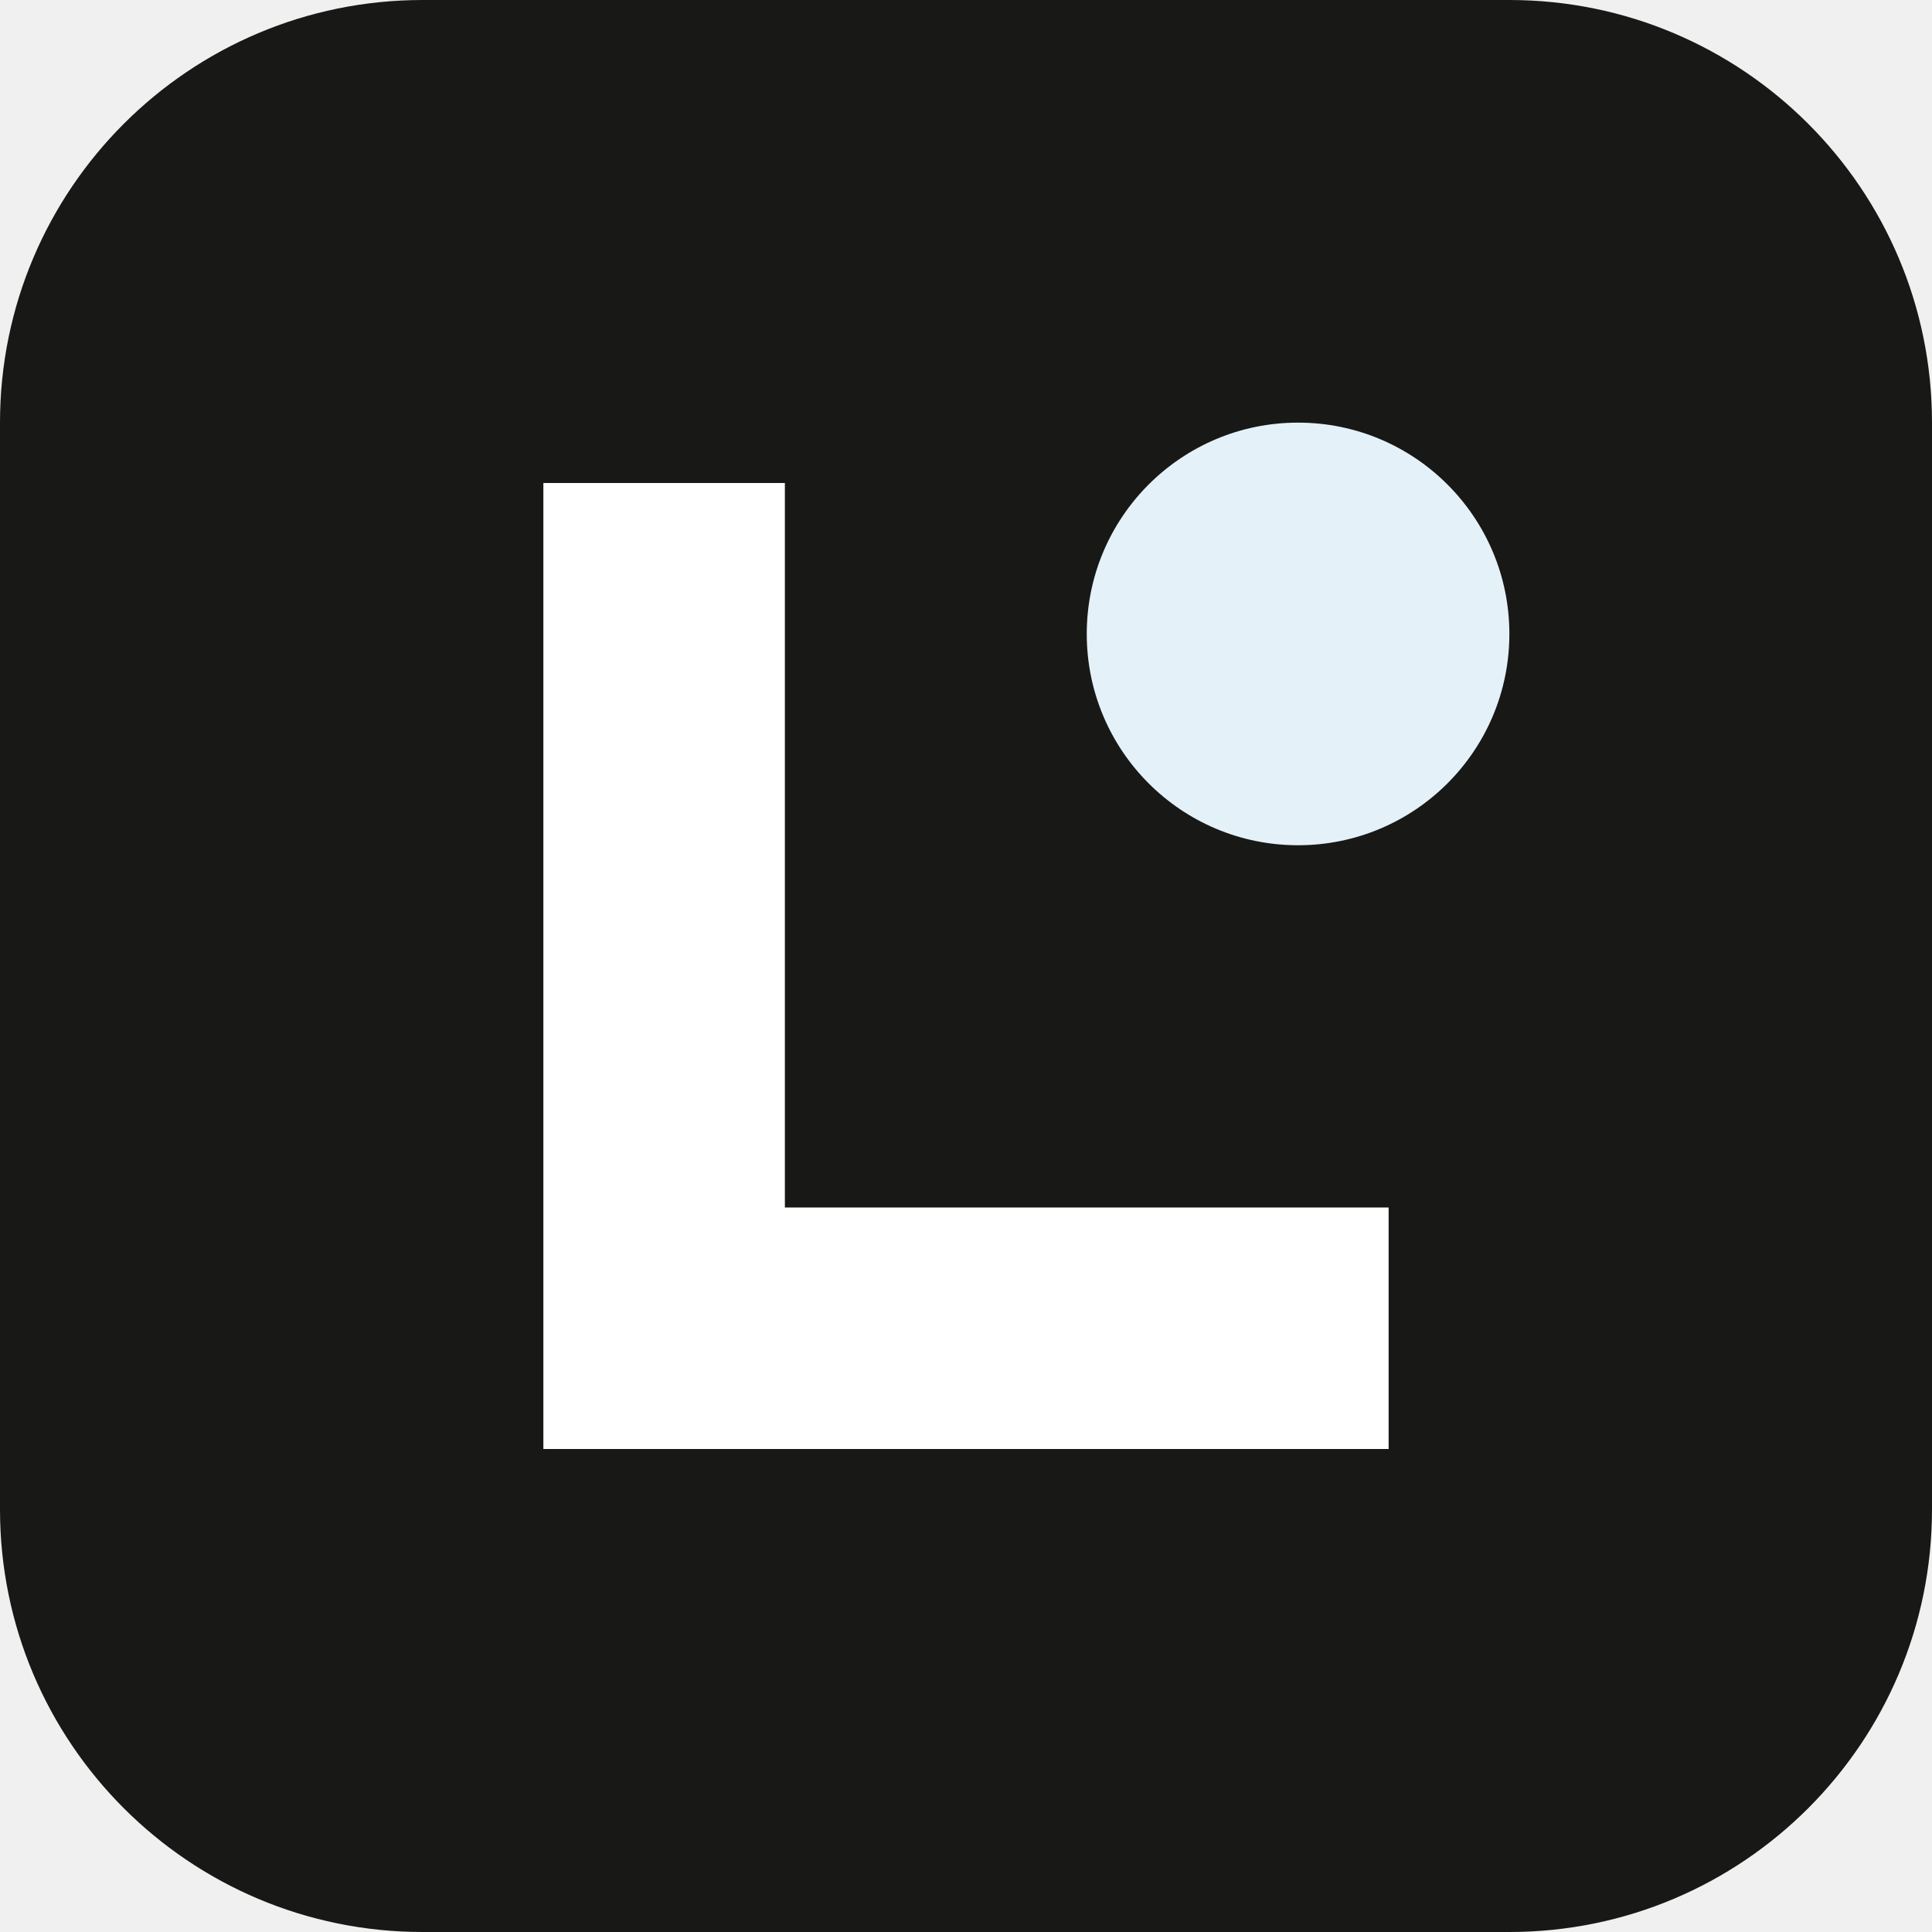
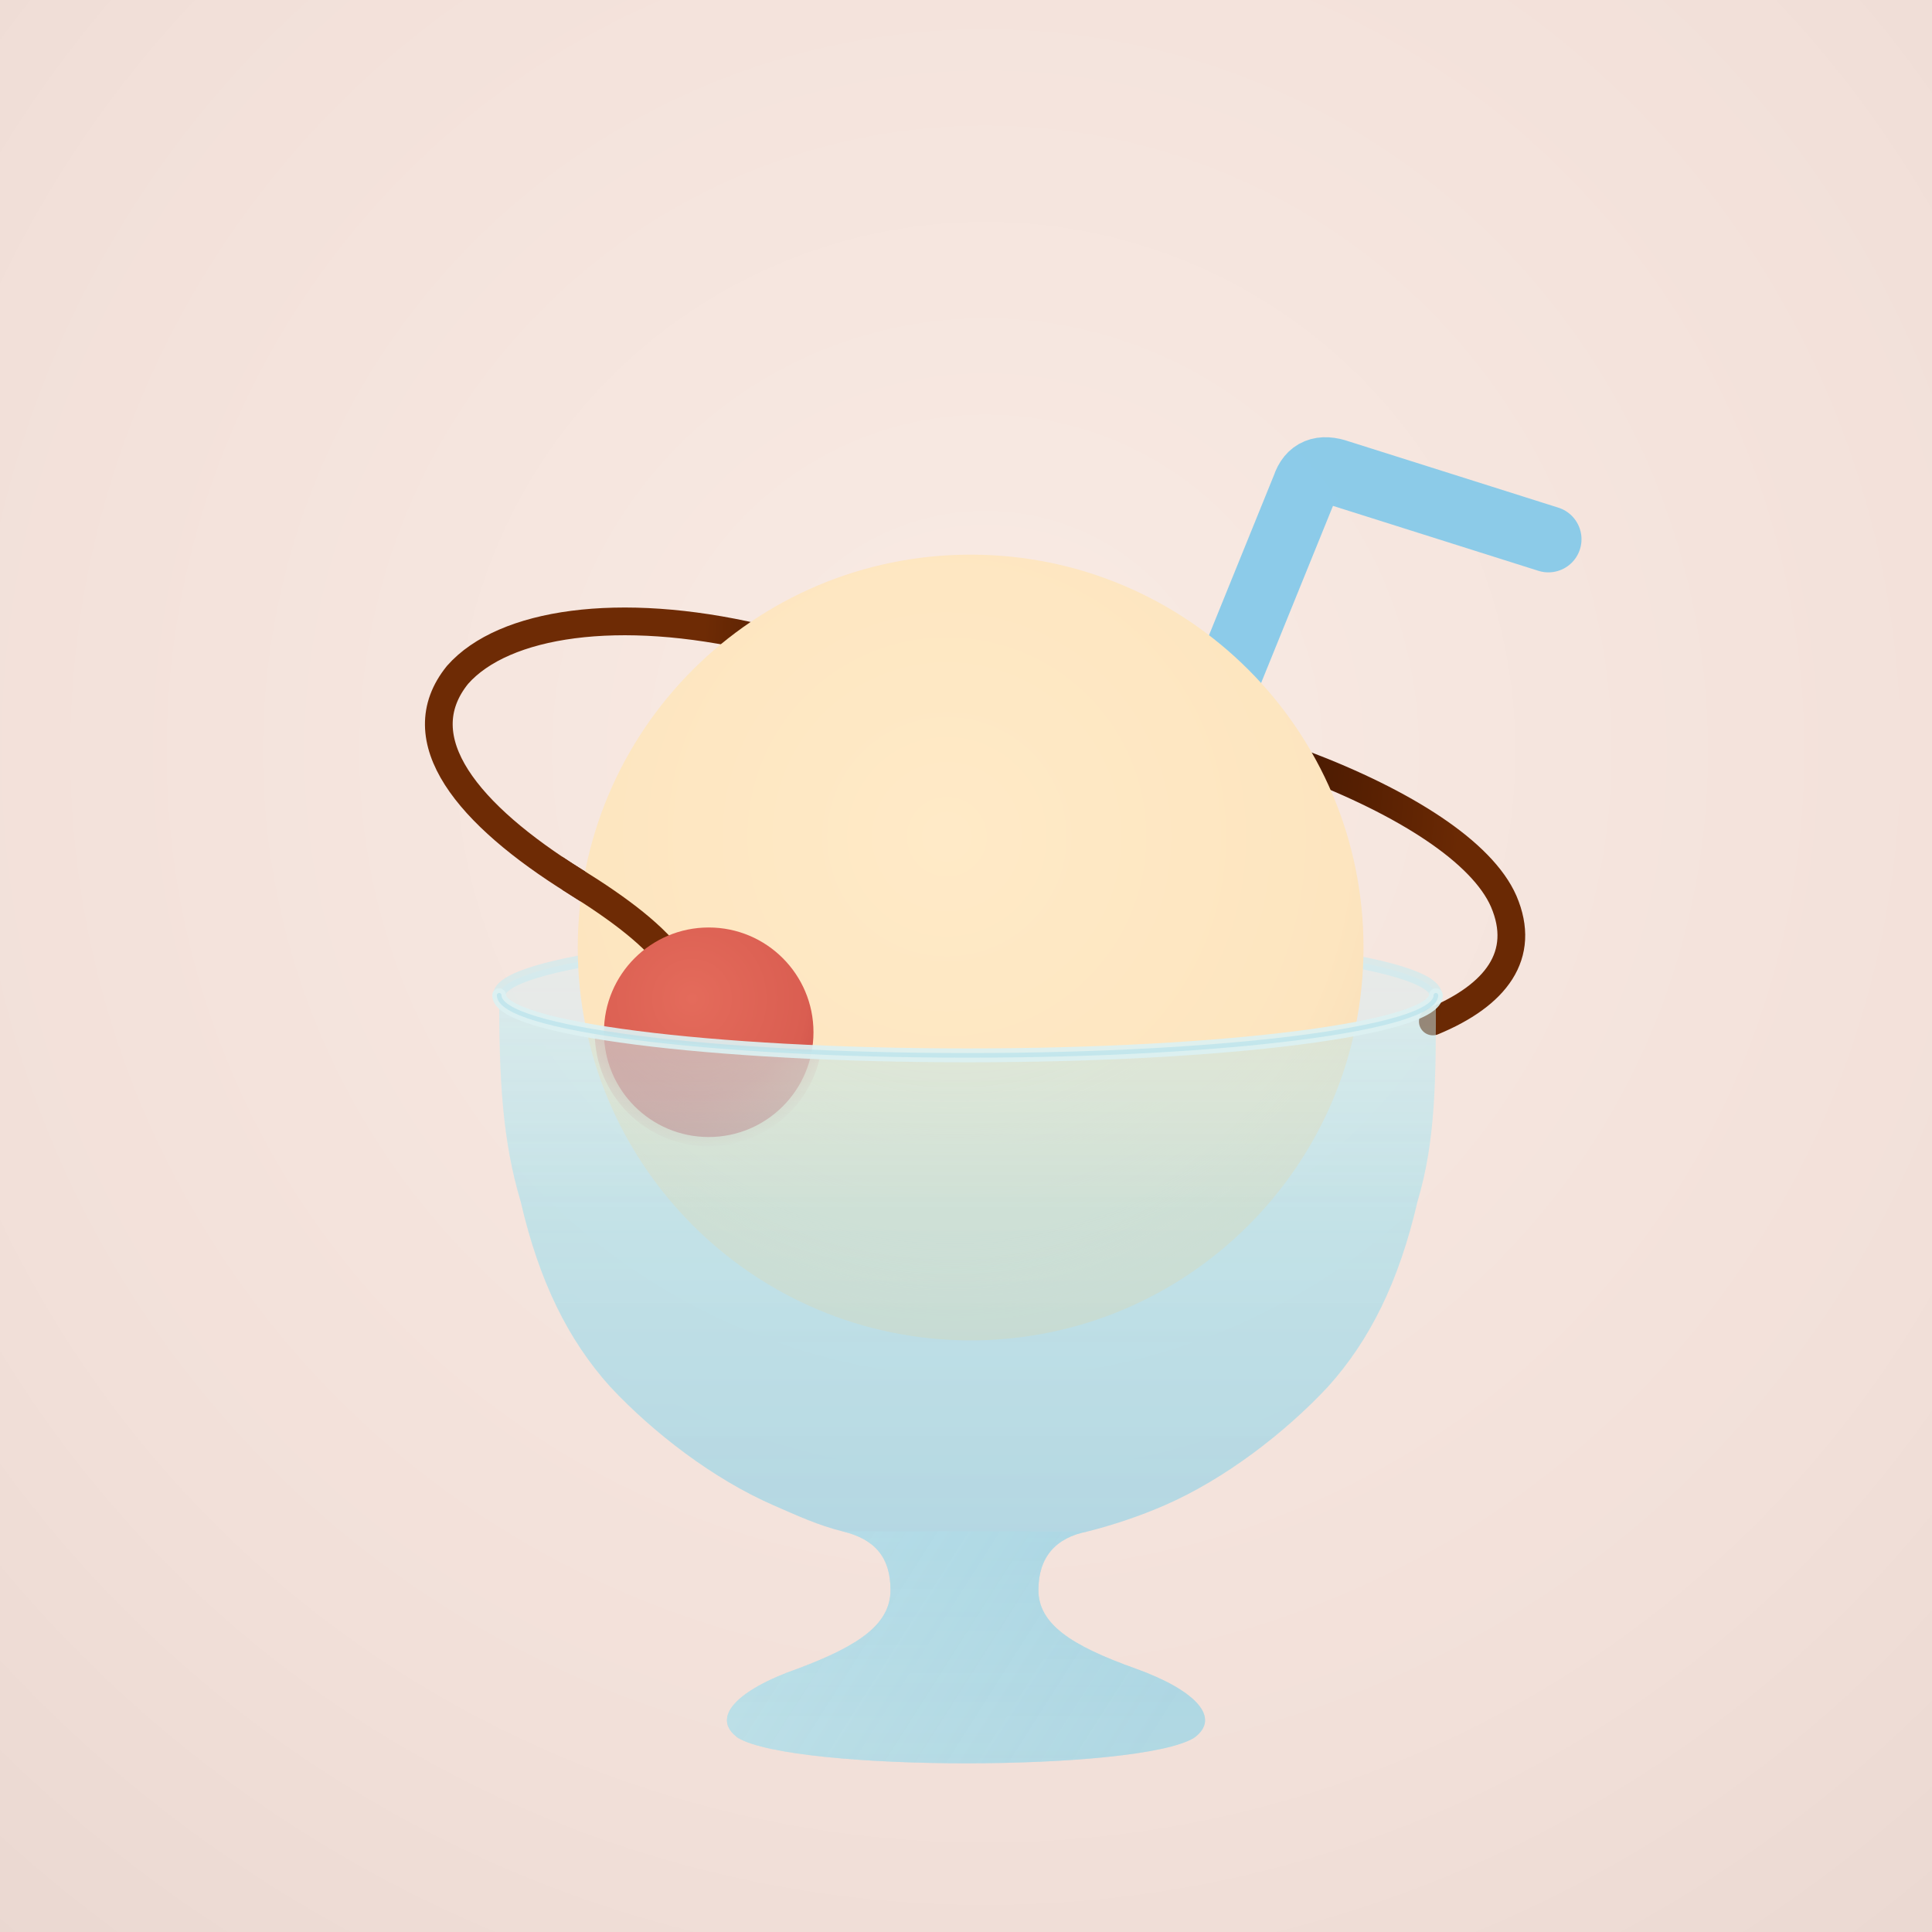
- <svg xmlns="http://www.w3.org/2000/svg" viewBox="0 0 64 64" role="img" aria-label="LicoUp">
-   <rect width="64" height="64" rx="14" fill="#181817" />
-   <path d="M18 16h8v24h20v8H18z" fill="#fff" />
-   <circle cx="43" cy="21" r="7" fill="#e4f1f8" />
+ <svg xmlns="http://www.w3.org/2000/svg" width="2048" height="2048" viewBox="0 0 1254 1254" role="img" aria-labelledby="title desc">
+   <defs>
+     <radialGradient id="background" cx="51%" cy="39%" r="80%">
+       <stop offset="0" stop-color="#f9ebe4" />
+       <stop offset="0.68" stop-color="#f2e0d9" />
+       <stop offset="1" stop-color="#ead8d1" />
+     </radialGradient>
+     <radialGradient id="scoop" cx="47%" cy="36%" r="72%">
+       <stop offset="0" stop-color="#ffeac7" />
+       <stop offset="0.70" stop-color="#fde5bf" />
+       <stop offset="1" stop-color="#f5dab4" />
+     </radialGradient>
+     <radialGradient id="cherry" cx="42%" cy="34%" r="72%">
+       <stop offset="0" stop-color="#e46b5b" />
+       <stop offset="0.76" stop-color="#da5e51" />
+       <stop offset="1" stop-color="#cc5048" />
+     </radialGradient>
+     <linearGradient id="orbitPaint" gradientUnits="userSpaceOnUse" x1="438" y1="626" x2="936" y2="670">
+       <stop offset="0" stop-color="#6e2b05" />
+       <stop offset="0.22" stop-color="#3b1400" />
+       <stop offset="0.48" stop-color="#6d2a04" />
+       <stop offset="0.72" stop-color="#401500" />
+       <stop offset="1" stop-color="#6a2904" />
+     </linearGradient>
+     <linearGradient id="glassBack" gradientUnits="userSpaceOnUse" x1="0" y1="620" x2="0" y2="1145">
+       <stop offset="0" stop-color="#d3f1f4" stop-opacity="0.34" />
+       <stop offset="0.38" stop-color="#b5e5ee" stop-opacity="0.30" />
+       <stop offset="1" stop-color="#a8d9e7" stop-opacity="0.25" />
+     </linearGradient>
+     <linearGradient id="glassFront" gradientUnits="userSpaceOnUse" x1="0" y1="646" x2="0" y2="1145">
+       <stop offset="0" stop-color="#c9edf2" stop-opacity="0.48" />
+       <stop offset="0.28" stop-color="#acdfea" stop-opacity="0.56" />
+       <stop offset="0.72" stop-color="#91cfe4" stop-opacity="0.57" />
+       <stop offset="1" stop-color="#abdce9" stop-opacity="0.51" />
+     </linearGradient>
+     <linearGradient id="glassBase" gradientUnits="userSpaceOnUse" x1="520" y1="1000" x2="740" y2="1140">
+       <stop offset="0" stop-color="#b8e2eb" stop-opacity="0.54" />
+       <stop offset="1" stop-color="#9cd2e3" stop-opacity="0.48" />
+     </linearGradient>
+     <radialGradient id="submergedScoop" cx="48%" cy="28%" r="70%">
+       <stop offset="0" stop-color="#fee6bf" stop-opacity="0.68" />
+       <stop offset="0.62" stop-color="#f9e0bb" stop-opacity="0.48" />
+       <stop offset="0.88" stop-color="#efd6b4" stop-opacity="0.20" />
+       <stop offset="1" stop-color="#efd6b4" stop-opacity="0" />
+     </radialGradient>
+     <radialGradient id="submergedCherry" cx="45%" cy="32%" r="70%">
+       <stop offset="0" stop-color="#dc6257" stop-opacity="0.66" />
+       <stop offset="0.66" stop-color="#d85b54" stop-opacity="0.42" />
+       <stop offset="1" stop-color="#d85b54" stop-opacity="0" />
+     </radialGradient>
+     <path id="rimBackArc" d="M324 646 A304 39 0 0 1 932 646" />
+     <path id="rimFrontArc" d="M932 646 A304 39 0 0 1 324 646" />
+     <path id="gobletSilhouette" d="M324 646       A304 39 0 0 1 932 646       C932 700 932 740 920 780       C908 832 889 870 862 900       C834 930 795 960 756 977       C740 984 722 990 706 994       C685 998 674 1011 674 1032       C674 1054 695 1068 737 1083       C776 1097 793 1115 775 1128       C739 1150 516 1150 479 1128       C461 1115 478 1097 518 1083       C558 1068 578 1054 578 1032       C578 1011 568 999 547 994       C531 990 518 984 502 977       C463 960 424 930 396 900       C369 870 350 832 338 780       C326 740 324 700 324 646 Z" />
+     <path id="gobletFront" d="M324 646       A304 39 0 0 0 932 646       C932 700 932 740 920 780       C908 832 889 870 862 900       C834 930 795 960 756 977       C740 984 722 990 706 994       C685 998 674 1011 674 1032       C674 1054 695 1068 737 1083       C776 1097 793 1115 775 1128       C739 1150 516 1150 479 1128       C461 1115 478 1097 518 1083       C558 1068 578 1054 578 1032       C578 1011 568 999 547 994       C531 990 518 984 502 977       C463 960 424 930 396 900       C369 870 350 832 338 780       C326 740 324 700 324 646 Z" />
+     <clipPath id="bowlInterior">
+       <path d="M324 646 A304 39 0 0 0 932 646         C932 700 932 740 920 780         C908 832 889 870 862 900         C834 930 795 960 756 977         C740 984 722 990 700 982         C678 986 575 986 552 982         C531 990 518 984 502 977         C463 960 424 930 396 900         C369 870 350 832 338 780         C326 740 324 700 324 646 Z" />
+     </clipPath>
+     <clipPath id="orbitFrontWindow">
+       <path d="M365 555 L480 555 L480 665 L365 665 Z" />
+     </clipPath>
+     <path id="orbitContinuous" d="M438 626       C426 608 402 590 373 572       C304 529 263 480 297 438       C327 404 402 393 492 414       C598 438 739 461 846 496       C912 521 962 553 976 585       C991 620 971 646 930 663" />
+   </defs>
+   <rect width="1254" height="1254" fill="url(#background)" />
+   <use href="#gobletSilhouette" fill="url(#glassBack)" />
+   <ellipse cx="628" cy="646" rx="304" ry="39" fill="#d8f1f2" fill-opacity="0.14" />
+   <use href="#rimBackArc" fill="none" stroke="#c9ebef" stroke-opacity="0.64" stroke-width="8" stroke-linecap="round" />
+   <path d="M1005 350 L869 307 Q852 301 847 316 L791 454 L791 760" fill="none" stroke="#83c9e9" stroke-width="43" stroke-linecap="round" stroke-linejoin="round" opacity="0.92" />
+   <use href="#orbitContinuous" fill="none" stroke="url(#orbitPaint)" stroke-width="18" stroke-linecap="round" stroke-linejoin="round" />
+   <circle cx="630" cy="615" r="255" fill="url(#scoop)" />
+   <use href="#orbitContinuous" clip-path="url(#orbitFrontWindow)" fill="none" stroke="url(#orbitPaint)" stroke-width="18" stroke-linecap="round" stroke-linejoin="round" />
+   <circle cx="460" cy="670" r="68" fill="url(#cherry)" />
+   <g clip-path="url(#bowlInterior)">
+     <circle cx="630" cy="615" r="255" fill="url(#submergedScoop)" />
+     <circle cx="460" cy="670" r="74" fill="url(#submergedCherry)" />
+   </g>
+   <use href="#gobletFront" fill="url(#glassFront)" />
+   <path d="M547 994       C568 999 578 1011 578 1032       C578 1054 558 1068 518 1083       C478 1097 461 1115 479 1128       C516 1150 739 1150 775 1128       C793 1115 776 1097 737 1083       C695 1068 674 1054 674 1032       C674 1011 685 998 706 994 Z" fill="url(#glassBase)" />
+   <use href="#rimFrontArc" fill="none" stroke="#dcf1f2" stroke-opacity="0.92" stroke-width="9" stroke-linecap="round" />
+   <use href="#rimFrontArc" fill="none" stroke="#afe0ea" stroke-opacity="0.56" stroke-width="3" stroke-linecap="round" />
</svg>
